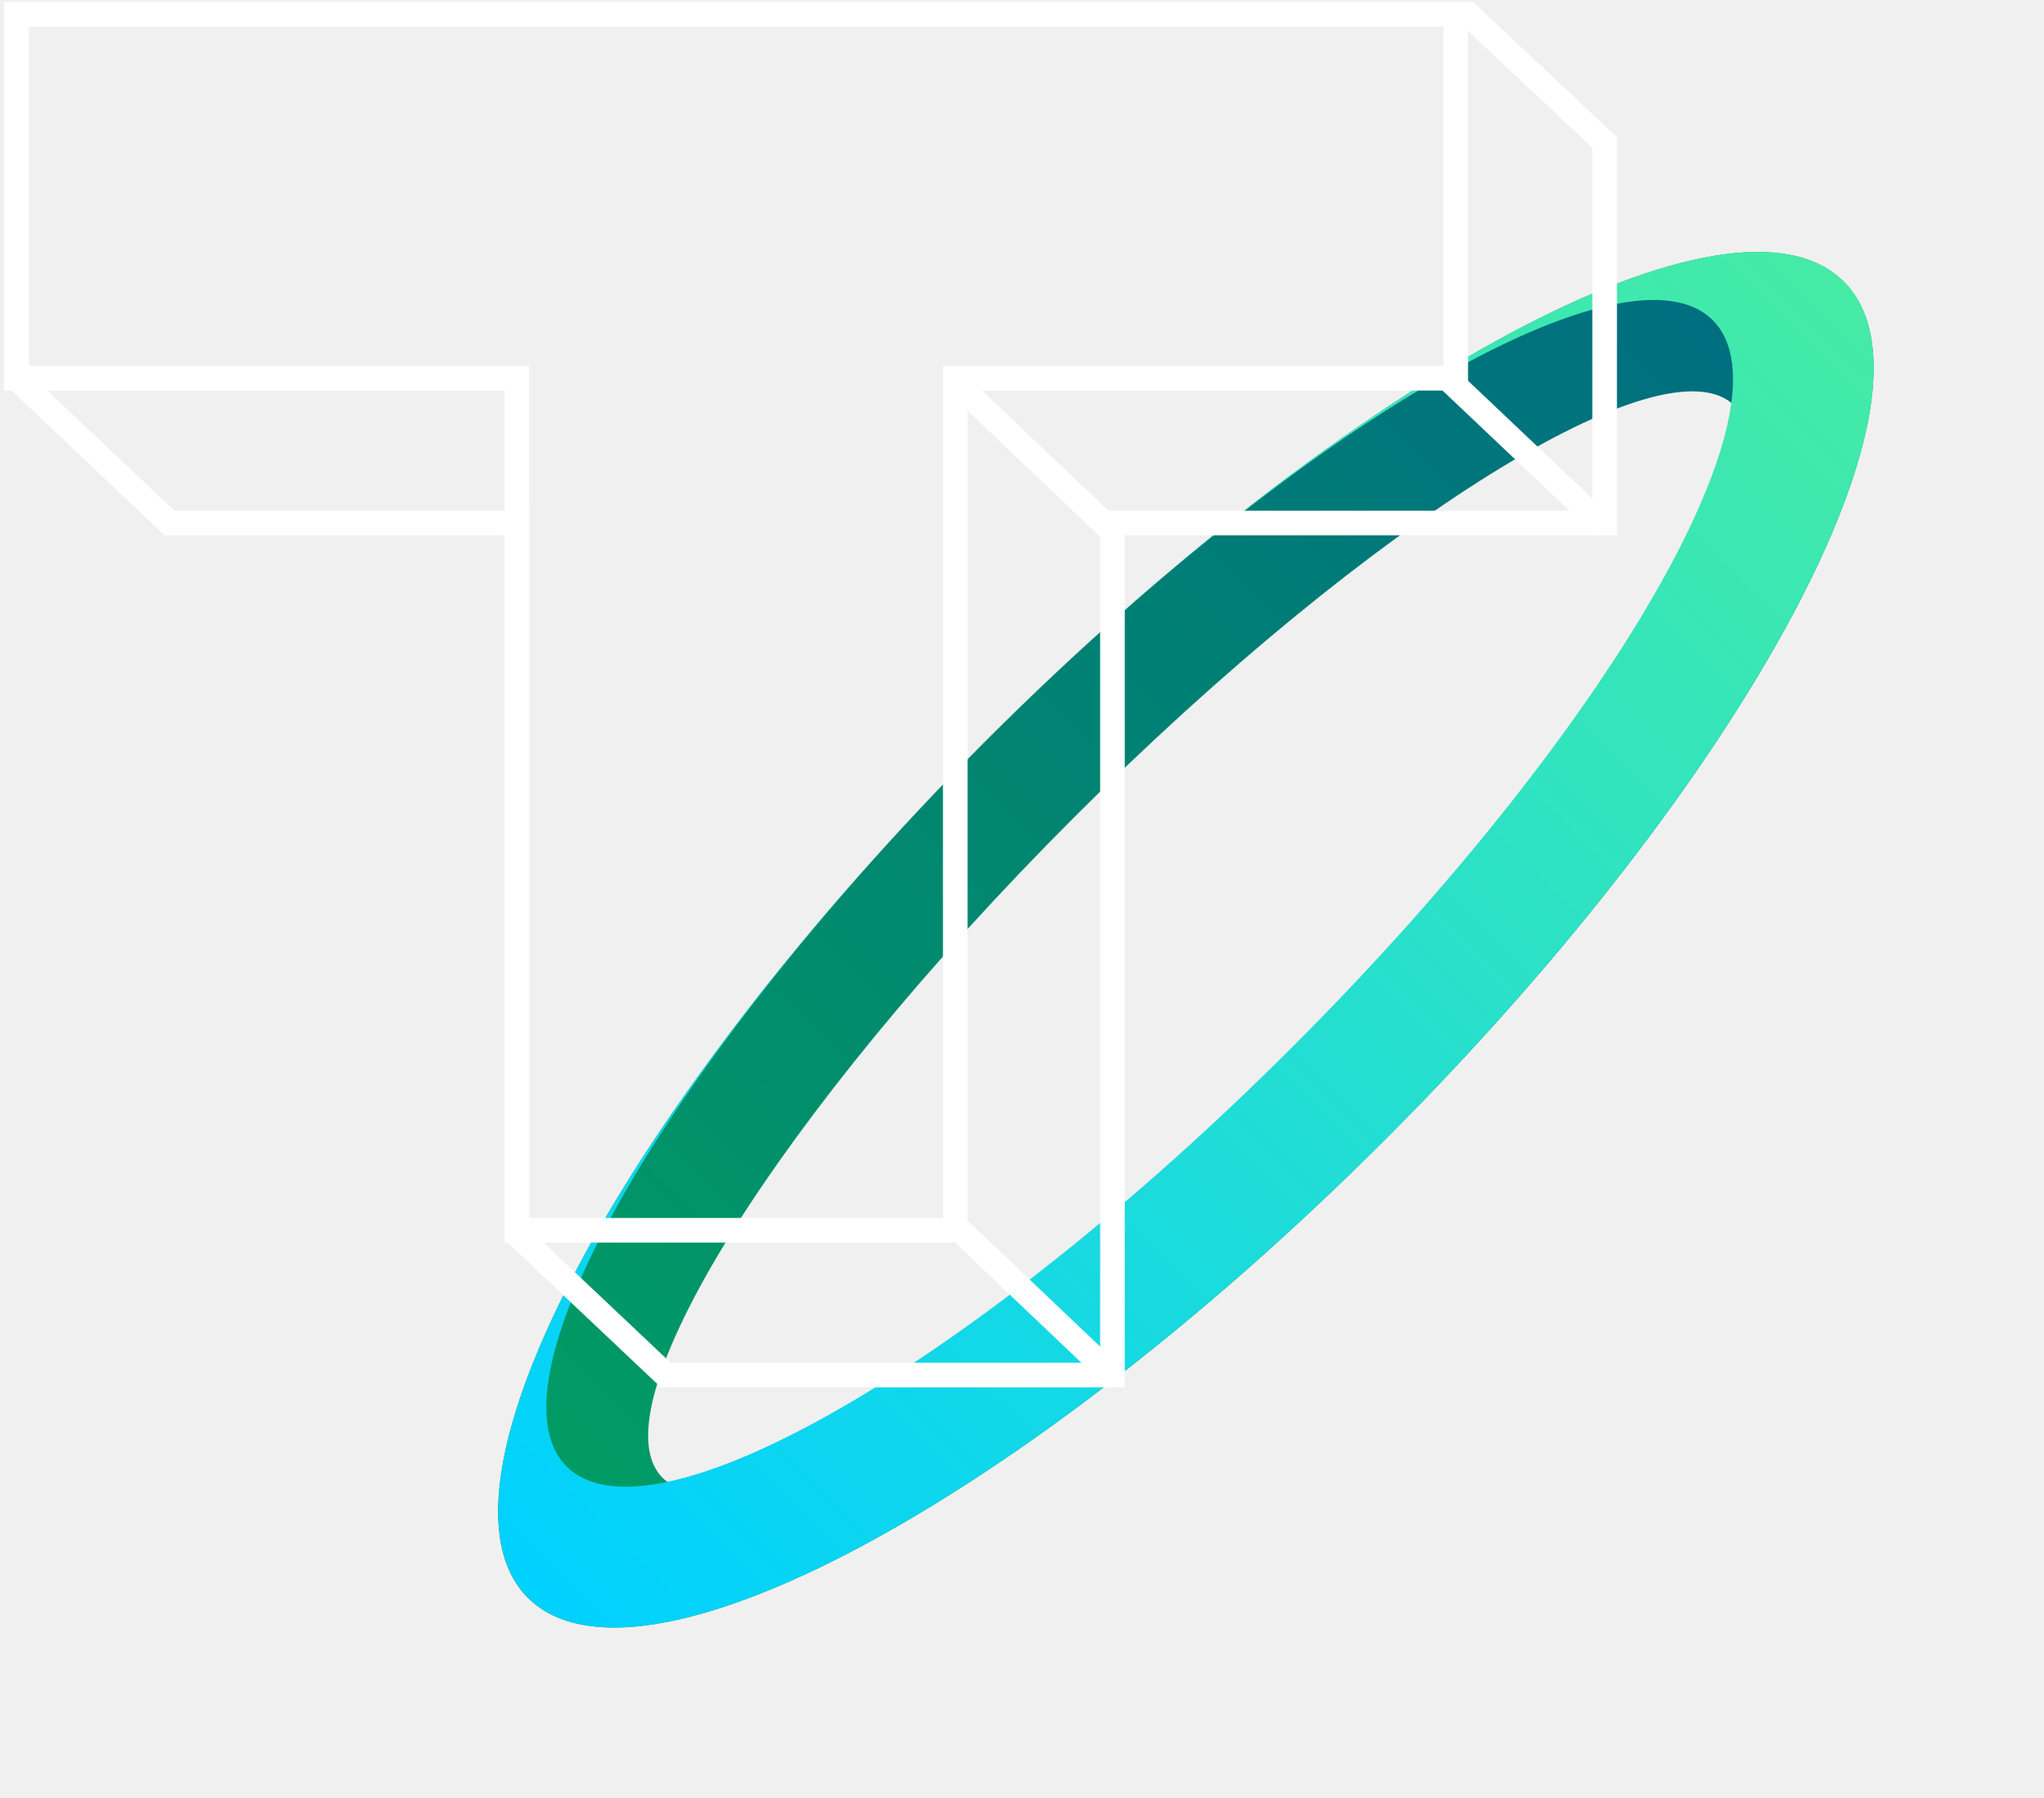
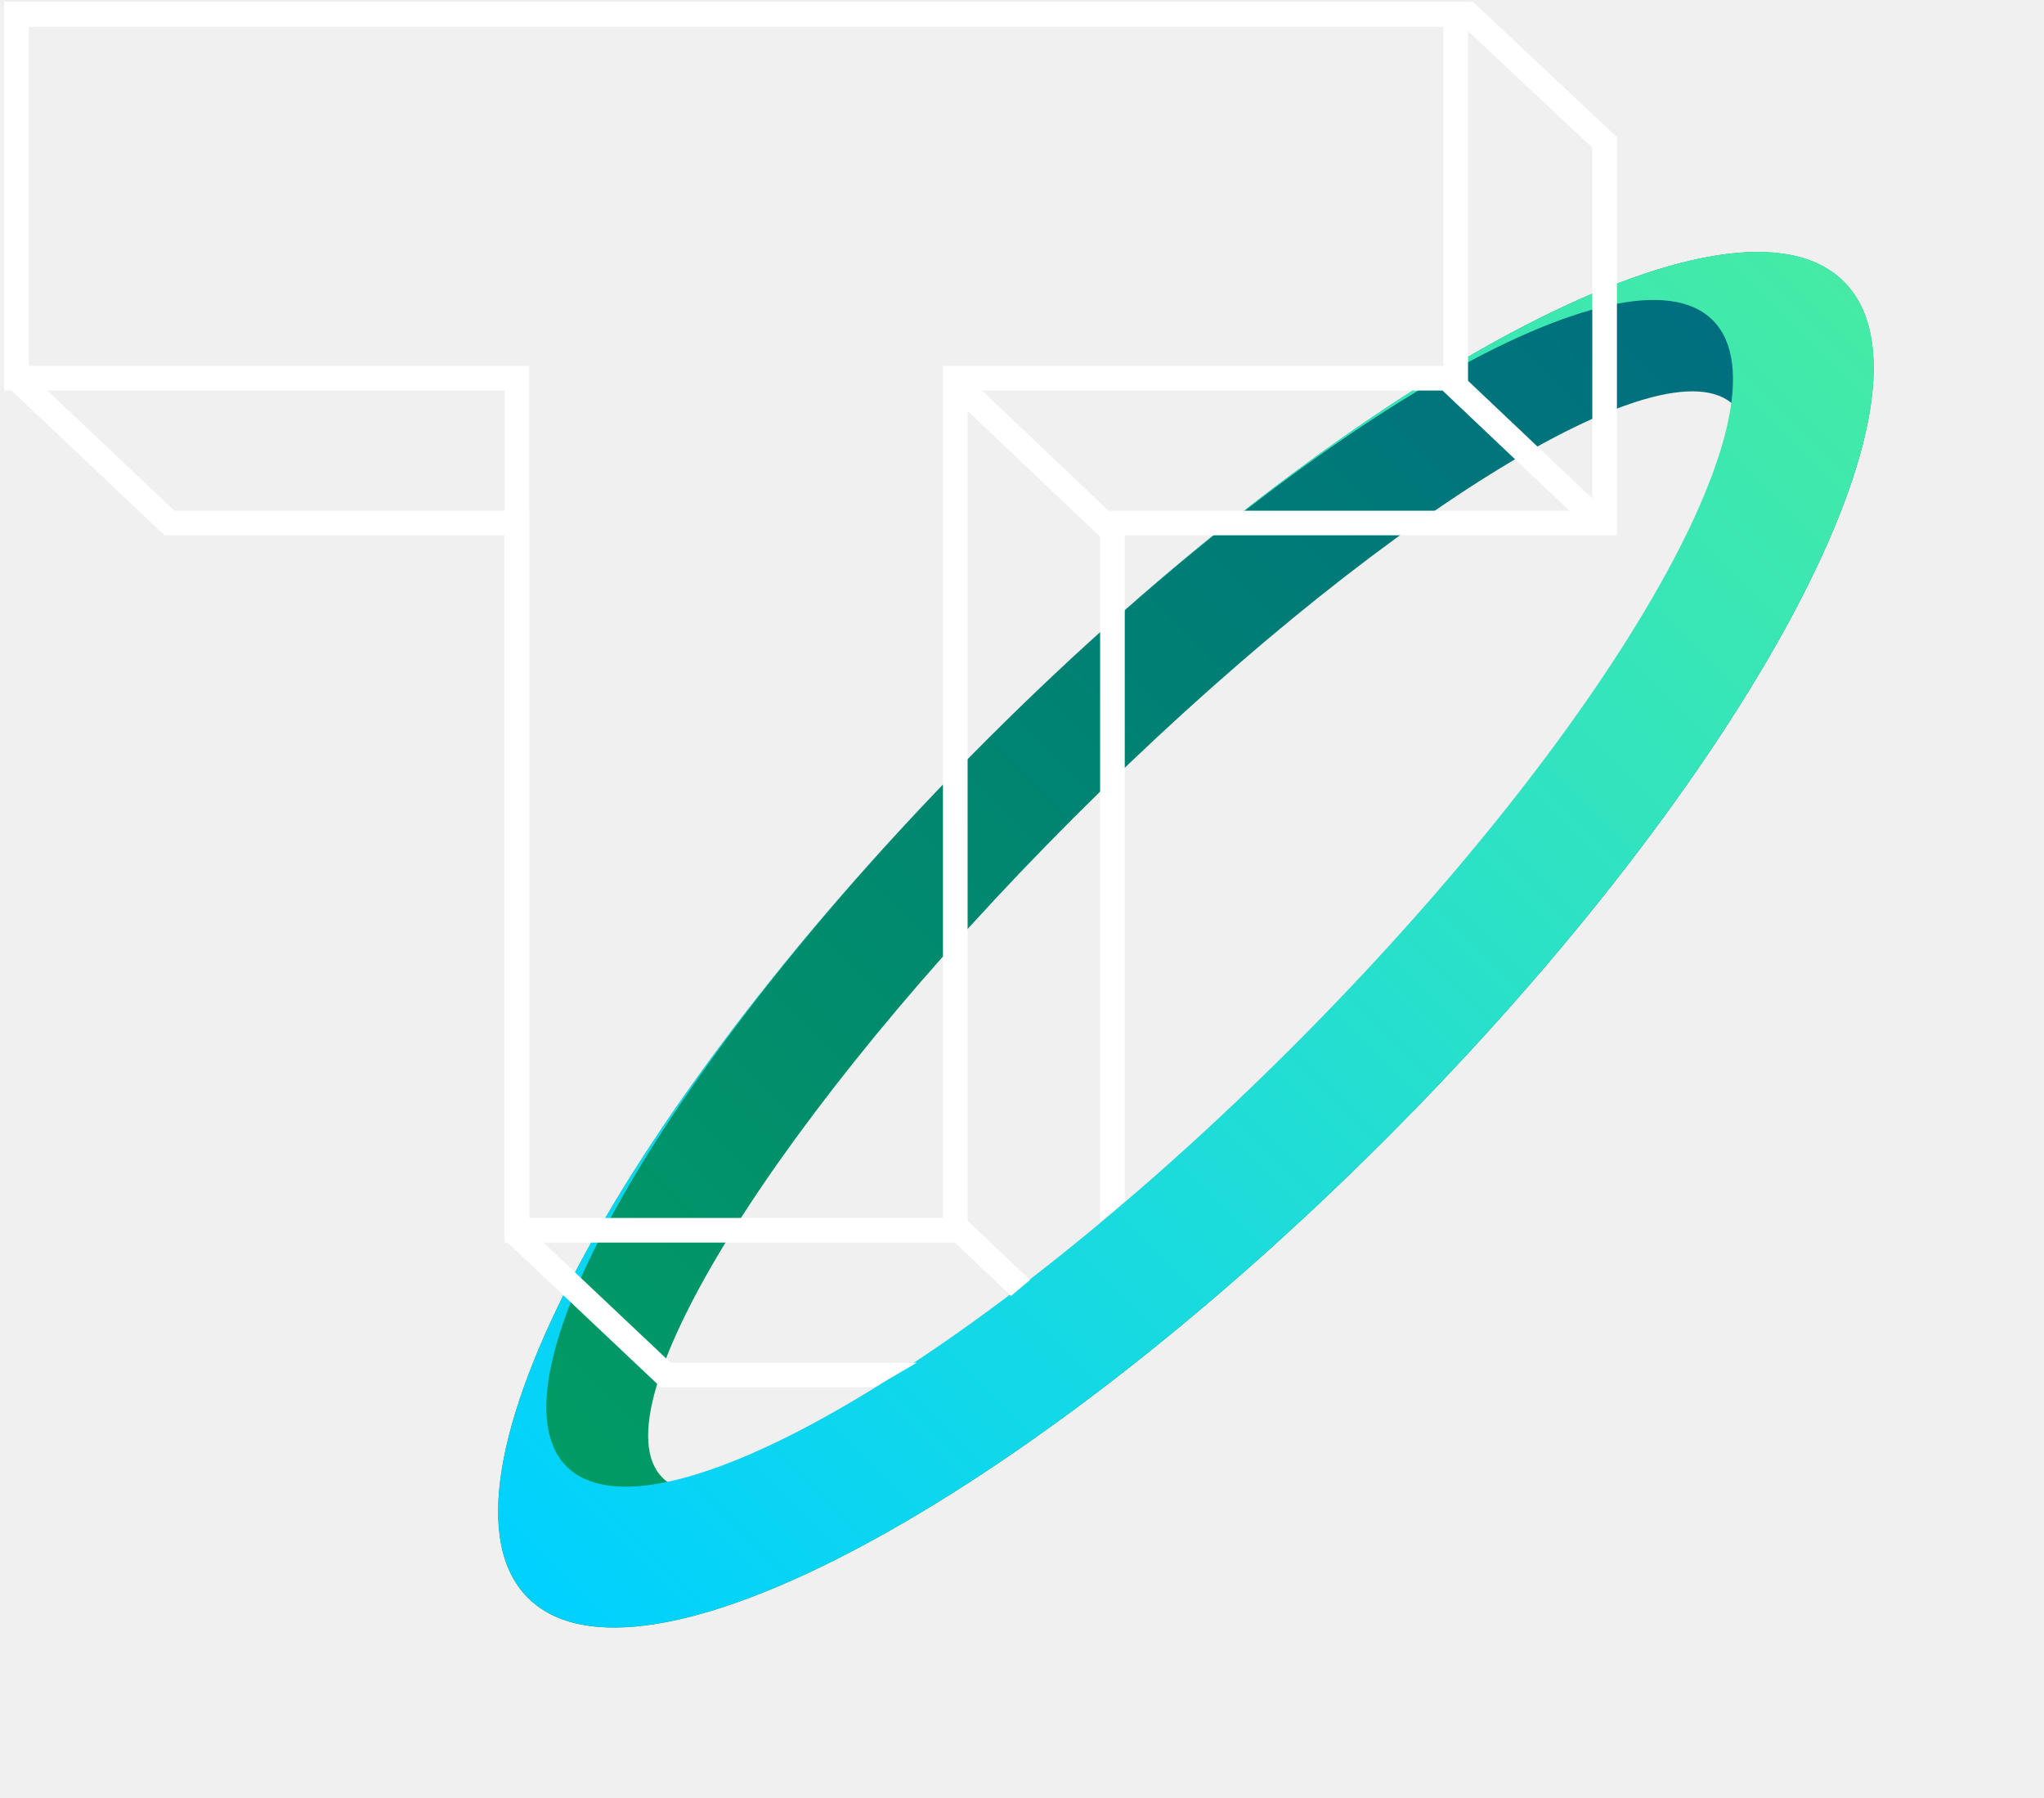
<svg xmlns="http://www.w3.org/2000/svg" width="249" height="219" viewBox="0 0 249 219" fill="none">
-   <path fill-rule="evenodd" clip-rule="evenodd" d="M64.306 194.635C77.73 208.059 124.498 183.054 168.767 138.785C213.035 94.517 238.04 47.748 224.617 34.325C211.194 20.901 164.425 45.906 120.156 90.175C75.888 134.443 50.883 181.212 64.306 194.635ZM161.149 129.864C125.088 165.925 89.073 188.375 80.705 180.007C72.338 171.64 94.788 135.624 130.848 99.564C166.909 63.503 202.925 41.054 211.292 49.421C219.659 57.788 197.209 93.804 161.149 129.864Z" fill="url(#paint0_linear_0_1)" />
-   <path fill-rule="evenodd" clip-rule="evenodd" d="M224.632 34.306C211.208 20.883 164.44 45.888 120.171 90.156C75.903 134.425 50.898 181.193 64.321 194.617C77.744 208.04 124.513 183.035 168.782 138.767C213.05 94.498 238.055 47.729 224.632 34.306ZM120.173 90.159C158.73 51.603 198.341 28.701 208.646 39.007C218.952 49.312 196.05 88.923 157.494 127.48C118.937 166.036 79.326 188.938 69.021 178.632C58.715 168.327 81.617 128.716 120.173 90.159Z" fill="url(#paint1_linear_0_1)" />
-   <path d="M20.642 63.707L2 46.072V1.734H178.848L195.475 17.353V63.707H135.518V167.498H81.103L62.965 150.367V63.707H20.642Z" stroke="white" stroke-width="3" />
-   <path d="M176.328 46.074L195.474 64.213" stroke="white" stroke-width="3" />
-   <path d="M115.869 46.074L136.023 65.22" stroke="white" stroke-width="3" />
-   <path d="M115.869 148.855L136.023 168.001" stroke="white" stroke-width="3" />
-   <path d="M2 46.072V1.734H177.336V46.072H116.372V149.863H62.965V46.072H2Z" stroke="white" stroke-width="3" />
+   <path fill-rule="evenodd" clip-rule="evenodd" d="M64.306 194.635C77.729 208.059 124.498 183.054 168.767 138.785C213.035 94.517 238.04 47.748 224.617 34.325C211.193 20.901 164.425 45.906 120.156 90.175C75.888 134.443 50.883 181.212 64.306 194.635ZM161.149 129.864C125.088 165.925 89.072 188.375 80.705 180.007C72.338 171.64 94.788 135.624 130.848 99.564C166.909 63.503 202.924 41.054 211.292 49.421C219.659 57.788 197.209 93.804 161.149 129.864Z" fill="url(#paint0_linear_1881_15804)" />
+   <path fill-rule="evenodd" clip-rule="evenodd" d="M224.631 34.306C211.208 20.883 164.44 45.888 120.171 90.156C75.902 134.425 50.897 181.193 64.321 194.617C77.744 208.04 124.513 183.035 168.781 138.767C213.05 94.498 238.055 47.729 224.631 34.306ZM120.173 90.159C158.73 51.603 198.34 28.701 208.646 39.007C218.952 49.312 196.05 88.923 157.493 127.48C118.937 166.036 79.326 188.938 69.021 178.632C58.715 168.327 81.617 128.716 120.173 90.159Z" fill="url(#paint1_linear_1881_15804)" />
+   <mask id="mask0_1881_15804" style="mask-type:alpha" maskUnits="userSpaceOnUse" x="0" y="0" width="213" height="181">
+     <path d="M123 158C164.5 123 199.5 98.5 210.5 69C214.65 57.871 213.127 41.318 208 30C199.537 11.318 183.5 0 183.5 0H0V114.5L13.5 167C13.5 167 52.596 187.23 90 178.5C105.5 169 113.367 166.124 123 158Z" fill="#C4C4C4" />
+   </mask>
+   <g mask="url(#mask0_1881_15804)">
+     <path d="M20.642 63.707L2 46.072V1.734H178.848L195.475 17.353V63.707H135.518V167.498H81.103L62.965 150.367V63.707H20.642Z" stroke="white" stroke-width="3" />
+     <path d="M176.328 46.074L195.474 64.213" stroke="white" stroke-width="3" />
+     <path d="M115.869 46.074L136.023 65.22" stroke="white" stroke-width="3" />
+     <path d="M115.869 148.855L136.023 168.001" stroke="white" stroke-width="3" />
+     <path d="M2 46.072V1.734H177.336V46.072H116.372V149.863H62.965V46.072H2Z" stroke="white" stroke-width="3" />
+   </g>
  <defs>
-     <linearGradient id="paint0_linear_0_1" x1="224.617" y1="34.325" x2="64.306" y2="194.635" gradientUnits="userSpaceOnUse">
+     <linearGradient id="paint0_linear_1881_15804" x1="224.617" y1="34.325" x2="64.306" y2="194.635" gradientUnits="userSpaceOnUse">
      <stop stop-color="#006B81" />
      <stop offset="1" stop-color="#019E62" />
    </linearGradient>
-     <linearGradient id="paint1_linear_0_1" x1="64.321" y1="194.617" x2="224.632" y2="34.306" gradientUnits="userSpaceOnUse">
+     <linearGradient id="paint1_linear_1881_15804" x1="64.321" y1="194.617" x2="224.631" y2="34.306" gradientUnits="userSpaceOnUse">
      <stop stop-color="#00D1FF" />
      <stop offset="1" stop-color="#45EBA5" />
    </linearGradient>
  </defs>
</svg>
